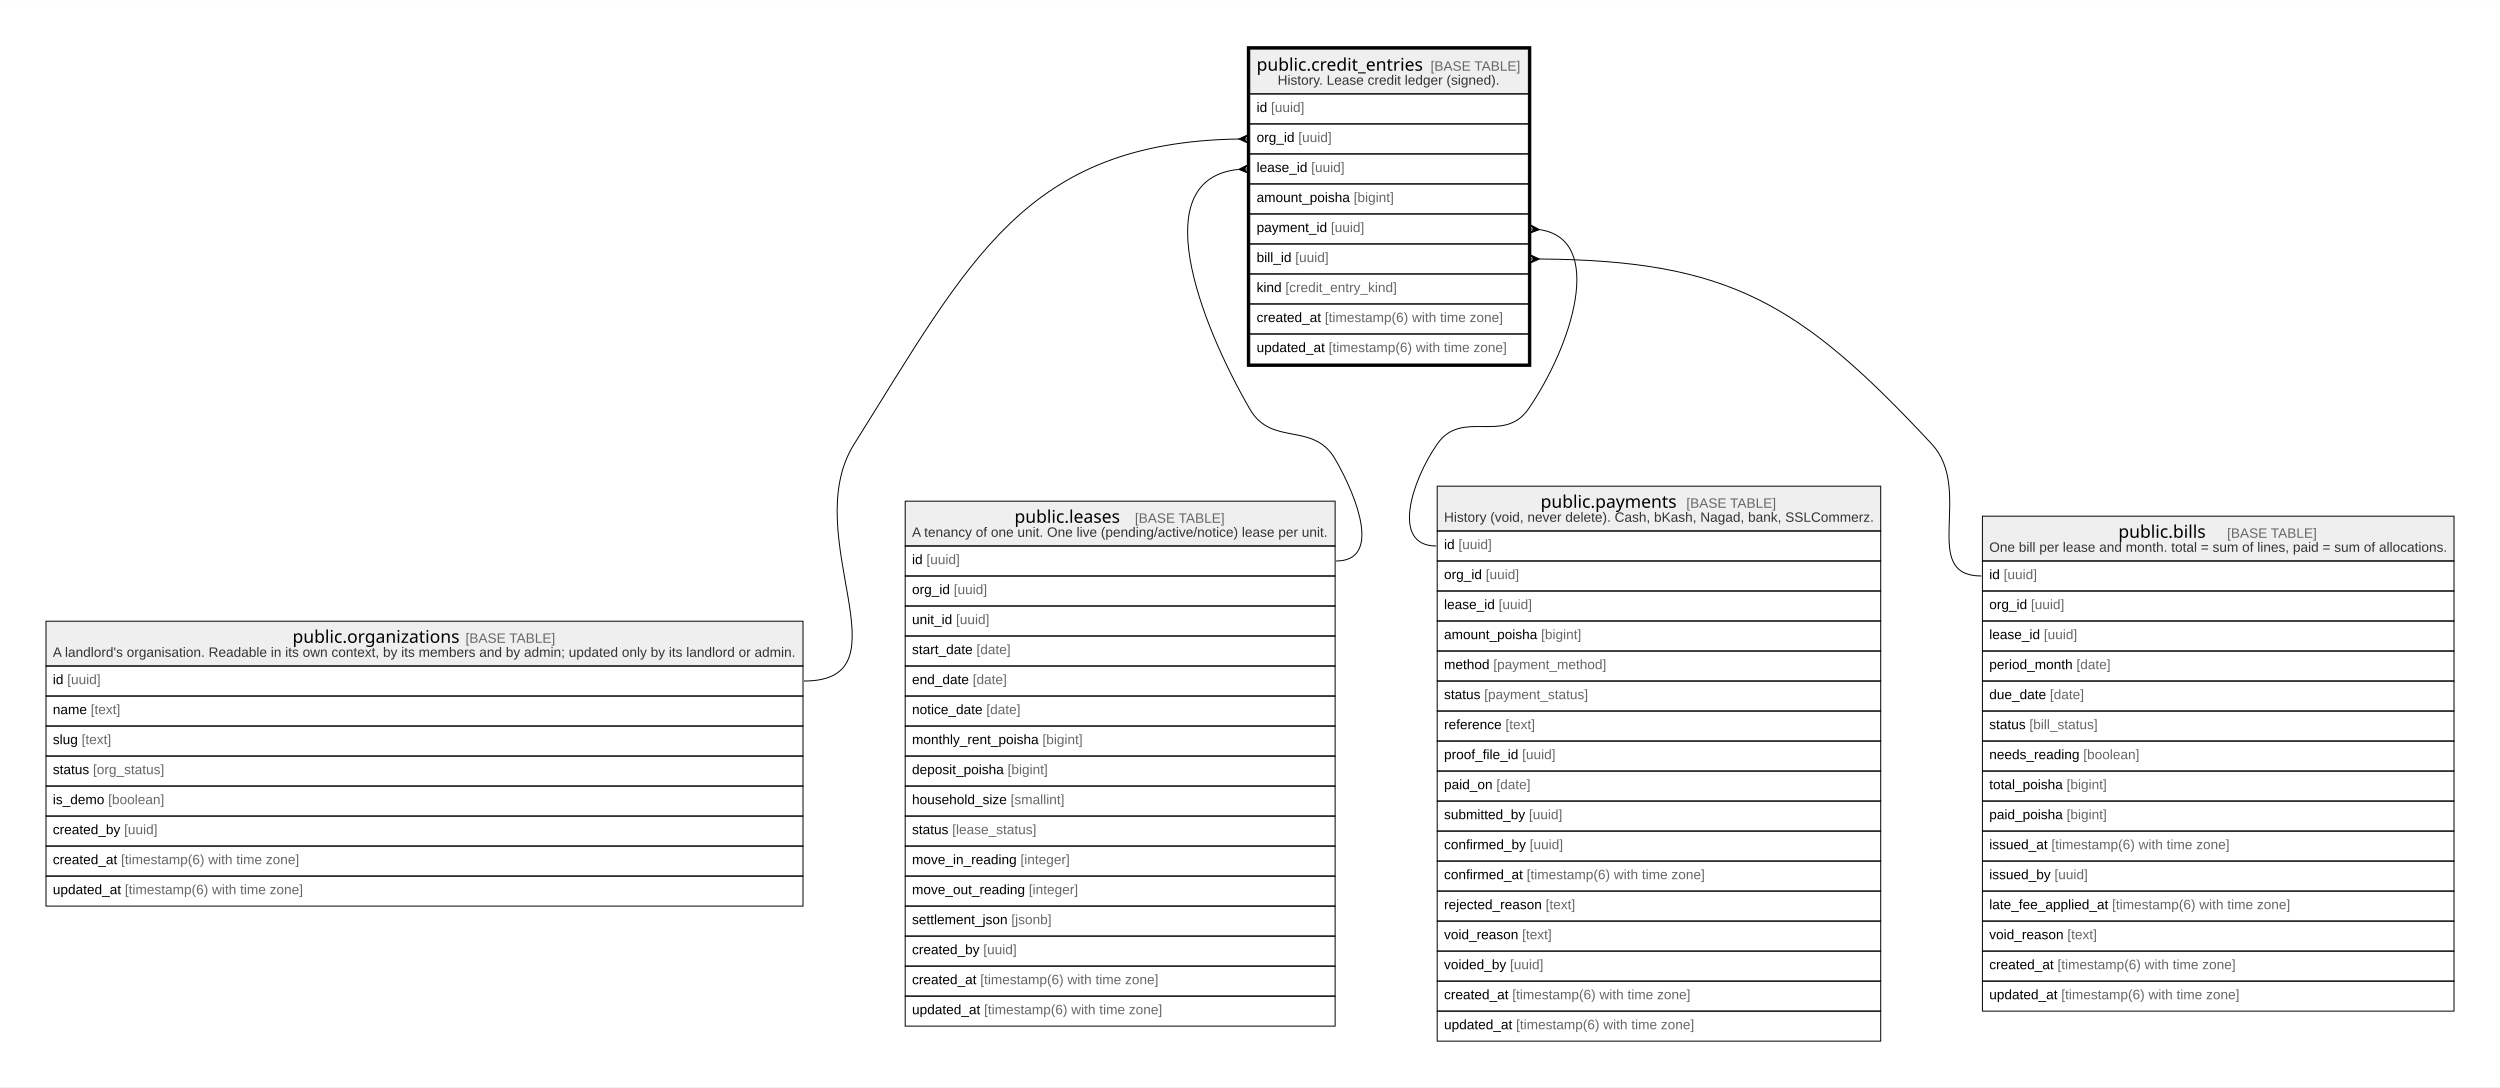
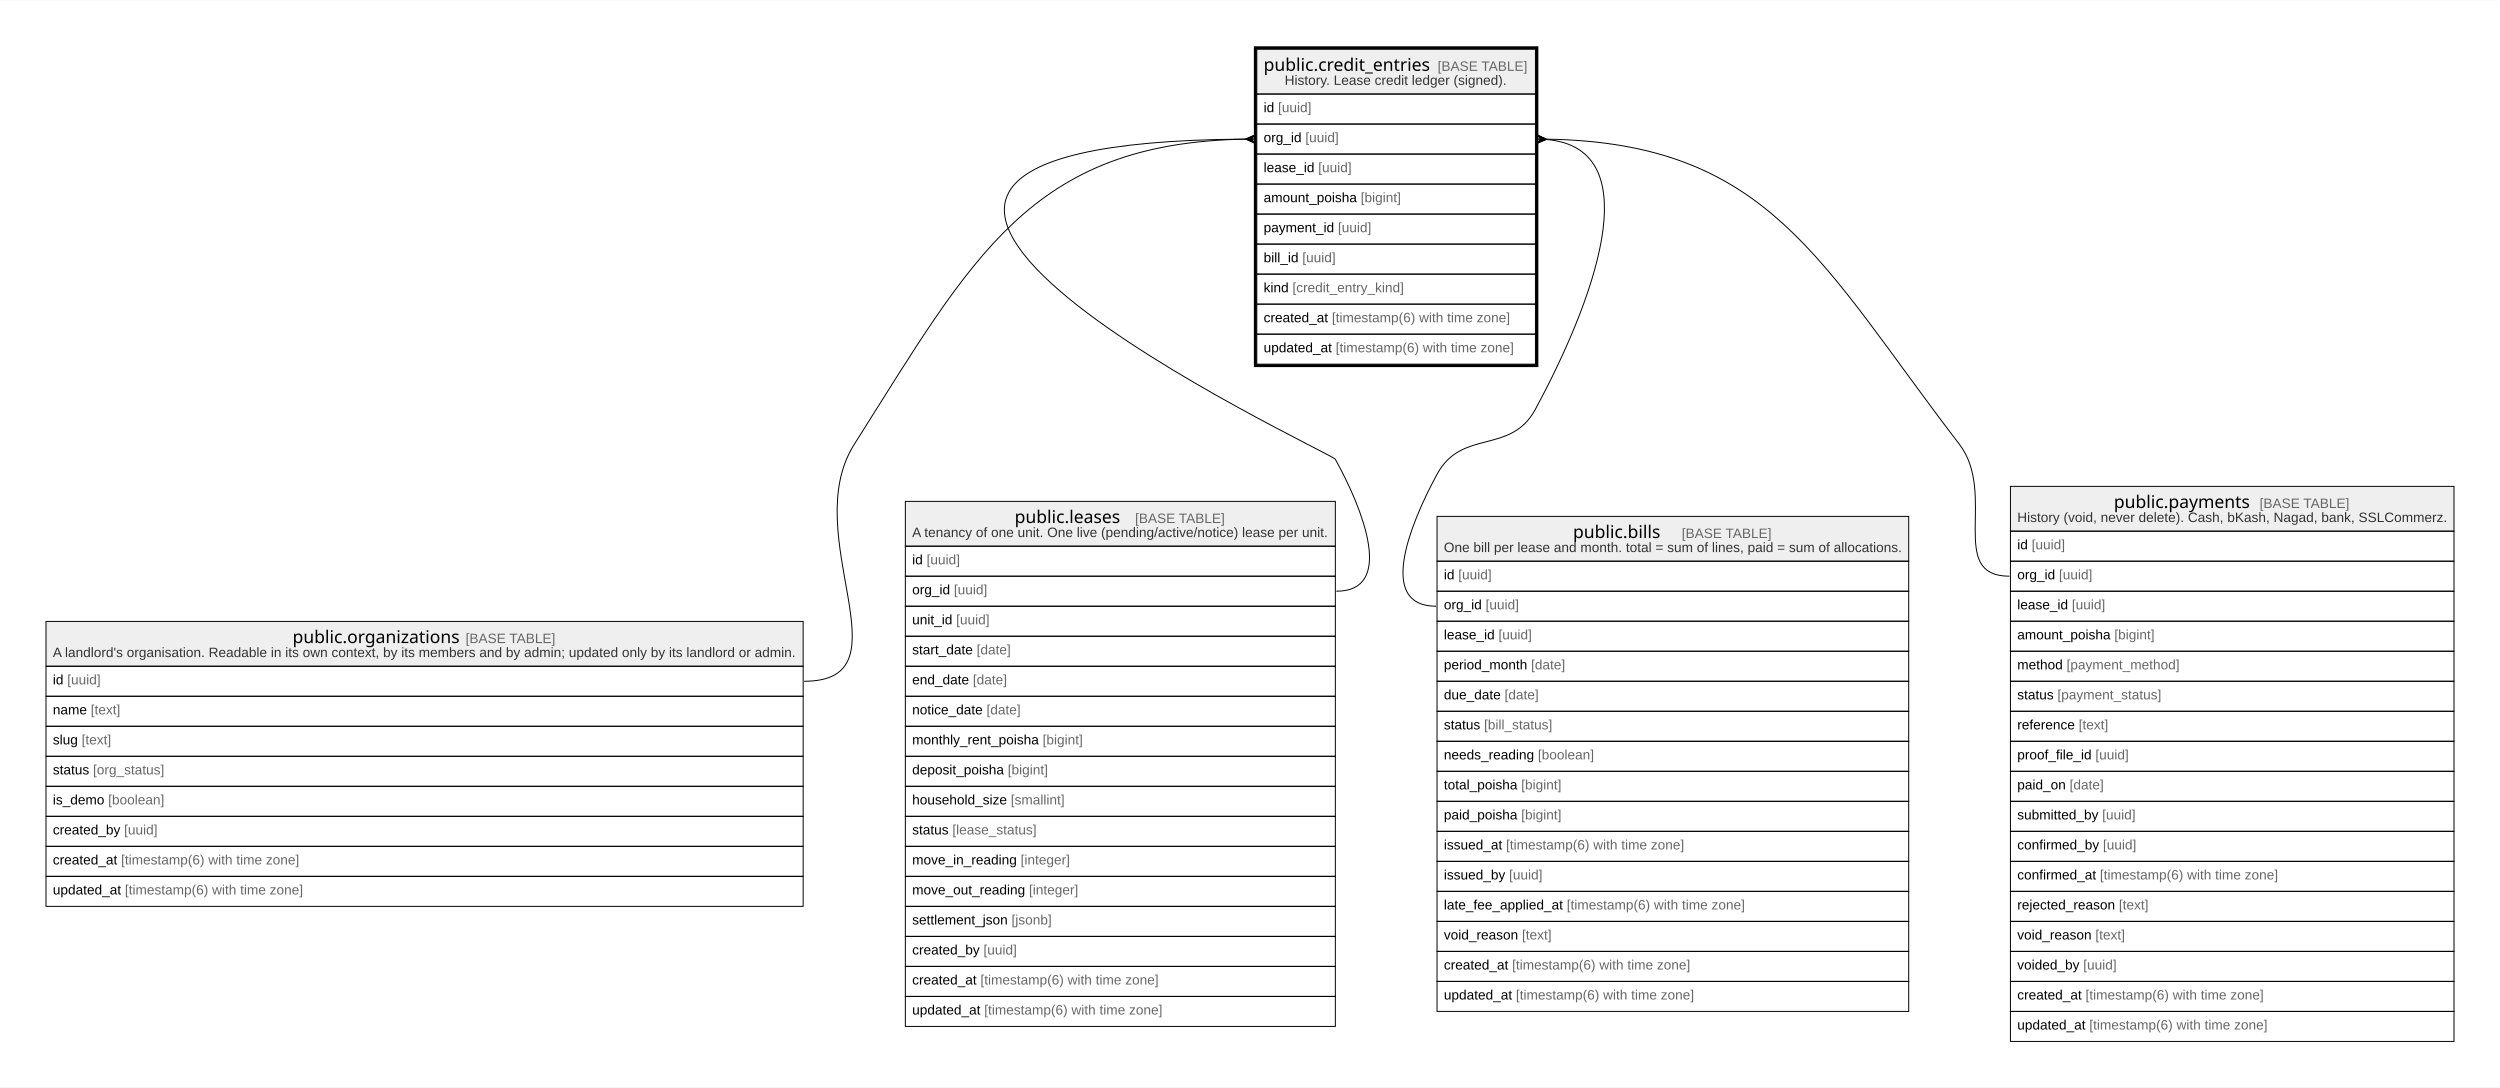
- <svg xmlns="http://www.w3.org/2000/svg" width="2566pt" height="1116pt" viewBox="0.00 0.00 2565.91 1115.60">
+ <svg xmlns="http://www.w3.org/2000/svg" width="2565pt" height="1116pt" viewBox="0.00 0.00 2565.49 1115.60">
  <g id="graph0" class="graph" transform="scale(1 1) rotate(0) translate(4 1111.6)">
-     <polygon fill="white" stroke="none" points="-4,4 -4,-1111.6 2561.91,-1111.6 2561.91,4 -4,4" />
+     <polygon fill="white" stroke="none" points="-4,4 -4,-1111.6 2561.49,-1111.6 2561.49,4 -4,4" />
    <g id="node1" class="node">
-       <polygon fill="#efefef" stroke="none" points="1278.72,-1015.4 1278.72,-1061.4 1564.66,-1061.4 1564.66,-1015.4 1278.72,-1015.4" />
-       <polygon fill="none" stroke="black" points="1278.72,-1015.4 1278.72,-1061.4 1564.66,-1061.4 1564.66,-1015.4 1278.72,-1015.4" />
-       <text text-anchor="start" x="1285.72" y="-1039.2" font-family="Arial Bold" font-size="18.00">public.credit_entries</text>
-       <text text-anchor="start" x="1433.17" y="-1039.2" font-family="Arial" font-size="14.00">    </text>
-       <text text-anchor="start" x="1464.28" y="-1039.2" font-family="Arial" font-size="14.00" fill="#666666">[BASE TABLE]</text>
-       <text text-anchor="start" x="1307.3" y="-1024.8" font-family="Arial" font-size="14.00" fill="#333333">History. Lease credit ledger (signed).</text>
-       <polygon fill="none" stroke="black" points="1278.72,-984.6 1278.72,-1015.4 1564.66,-1015.4 1564.66,-984.6 1278.72,-984.6" />
-       <text text-anchor="start" x="1285.72" y="-996.8" font-family="Arial" font-size="14.00">id </text>
-       <text text-anchor="start" x="1300.51" y="-996.8" font-family="Arial" font-size="14.00" fill="#666666">[uuid]</text>
-       <polygon fill="none" stroke="black" points="1278.72,-953.8 1278.72,-984.6 1564.66,-984.6 1564.66,-953.8 1278.72,-953.8" />
-       <text text-anchor="start" x="1285.72" y="-966" font-family="Arial" font-size="14.00">org_id </text>
-       <text text-anchor="start" x="1328.53" y="-966" font-family="Arial" font-size="14.00" fill="#666666">[uuid]</text>
-       <polygon fill="none" stroke="black" points="1278.72,-923 1278.72,-953.8 1564.66,-953.8 1564.66,-923 1278.72,-923" />
-       <text text-anchor="start" x="1285.72" y="-935.2" font-family="Arial" font-size="14.00">lease_id </text>
-       <text text-anchor="start" x="1341.76" y="-935.2" font-family="Arial" font-size="14.00" fill="#666666">[uuid]</text>
-       <polygon fill="none" stroke="black" points="1278.72,-892.2 1278.72,-923 1564.66,-923 1564.66,-892.2 1278.72,-892.2" />
-       <text text-anchor="start" x="1285.72" y="-904.4" font-family="Arial" font-size="14.00">amount_poisha </text>
-       <text text-anchor="start" x="1385.35" y="-904.4" font-family="Arial" font-size="14.00" fill="#666666">[bigint]</text>
-       <polygon fill="none" stroke="black" points="1278.72,-861.4 1278.72,-892.2 1564.66,-892.2 1564.66,-861.4 1278.72,-861.4" />
-       <text text-anchor="start" x="1285.72" y="-873.6" font-family="Arial" font-size="14.00">payment_id </text>
-       <text text-anchor="start" x="1361.99" y="-873.6" font-family="Arial" font-size="14.00" fill="#666666">[uuid]</text>
-       <polygon fill="none" stroke="black" points="1278.72,-830.6 1278.72,-861.4 1564.66,-861.4 1564.66,-830.6 1278.72,-830.6" />
-       <text text-anchor="start" x="1285.72" y="-842.8" font-family="Arial" font-size="14.00">bill_id </text>
-       <text text-anchor="start" x="1325.41" y="-842.8" font-family="Arial" font-size="14.00" fill="#666666">[uuid]</text>
-       <polygon fill="none" stroke="black" points="1278.72,-799.8 1278.72,-830.6 1564.66,-830.6 1564.66,-799.8 1278.72,-799.8" />
-       <text text-anchor="start" x="1285.72" y="-812" font-family="Arial" font-size="14.00">kind </text>
-       <text text-anchor="start" x="1315.29" y="-812" font-family="Arial" font-size="14.00" fill="#666666">[credit_entry_kind]</text>
-       <polygon fill="none" stroke="black" points="1278.72,-769 1278.72,-799.8 1564.66,-799.8 1564.66,-769 1278.72,-769" />
-       <text text-anchor="start" x="1285.72" y="-781.2" font-family="Arial" font-size="14.00">created_at </text>
-       <text text-anchor="start" x="1355.77" y="-781.2" font-family="Arial" font-size="14.00" fill="#666666">[timestamp(6) with time zone]</text>
-       <polygon fill="none" stroke="black" points="1278.72,-738.2 1278.72,-769 1564.66,-769 1564.66,-738.2 1278.72,-738.2" />
-       <text text-anchor="start" x="1285.72" y="-750.4" font-family="Arial" font-size="14.00">updated_at </text>
-       <text text-anchor="start" x="1359.68" y="-750.4" font-family="Arial" font-size="14.00" fill="#666666">[timestamp(6) with time zone]</text>
-       <polygon fill="none" stroke="black" stroke-width="3" points="1277.22,-736.7 1277.22,-1062.9 1566.16,-1062.9 1566.16,-736.7 1277.22,-736.7" />
+       <polygon fill="#efefef" stroke="none" points="1285.72,-1015.4 1285.72,-1061.4 1571.66,-1061.4 1571.66,-1015.4 1285.72,-1015.4" />
+       <polygon fill="none" stroke="black" points="1285.72,-1015.4 1285.72,-1061.4 1571.66,-1061.4 1571.66,-1015.4 1285.72,-1015.4" />
+       <text text-anchor="start" x="1292.72" y="-1039.2" font-family="Arial Bold" font-size="18.00">public.credit_entries</text>
+       <text text-anchor="start" x="1440.17" y="-1039.2" font-family="Arial" font-size="14.00">    </text>
+       <text text-anchor="start" x="1471.28" y="-1039.2" font-family="Arial" font-size="14.00" fill="#666666">[BASE TABLE]</text>
+       <text text-anchor="start" x="1314.3" y="-1024.8" font-family="Arial" font-size="14.00" fill="#333333">History. Lease credit ledger (signed).</text>
+       <polygon fill="none" stroke="black" points="1285.72,-984.6 1285.72,-1015.4 1571.66,-1015.4 1571.66,-984.6 1285.72,-984.6" />
+       <text text-anchor="start" x="1292.72" y="-996.8" font-family="Arial" font-size="14.00">id </text>
+       <text text-anchor="start" x="1307.51" y="-996.8" font-family="Arial" font-size="14.00" fill="#666666">[uuid]</text>
+       <polygon fill="none" stroke="black" points="1285.72,-953.8 1285.72,-984.6 1571.66,-984.6 1571.66,-953.8 1285.72,-953.8" />
+       <text text-anchor="start" x="1292.72" y="-966" font-family="Arial" font-size="14.00">org_id </text>
+       <text text-anchor="start" x="1335.53" y="-966" font-family="Arial" font-size="14.00" fill="#666666">[uuid]</text>
+       <polygon fill="none" stroke="black" points="1285.72,-923 1285.72,-953.8 1571.66,-953.8 1571.66,-923 1285.72,-923" />
+       <text text-anchor="start" x="1292.72" y="-935.2" font-family="Arial" font-size="14.00">lease_id </text>
+       <text text-anchor="start" x="1348.76" y="-935.2" font-family="Arial" font-size="14.00" fill="#666666">[uuid]</text>
+       <polygon fill="none" stroke="black" points="1285.72,-892.2 1285.72,-923 1571.66,-923 1571.66,-892.2 1285.72,-892.2" />
+       <text text-anchor="start" x="1292.72" y="-904.4" font-family="Arial" font-size="14.00">amount_poisha </text>
+       <text text-anchor="start" x="1392.35" y="-904.4" font-family="Arial" font-size="14.00" fill="#666666">[bigint]</text>
+       <polygon fill="none" stroke="black" points="1285.72,-861.4 1285.72,-892.2 1571.66,-892.2 1571.66,-861.4 1285.72,-861.4" />
+       <text text-anchor="start" x="1292.72" y="-873.6" font-family="Arial" font-size="14.00">payment_id </text>
+       <text text-anchor="start" x="1368.99" y="-873.6" font-family="Arial" font-size="14.00" fill="#666666">[uuid]</text>
+       <polygon fill="none" stroke="black" points="1285.72,-830.6 1285.72,-861.4 1571.66,-861.4 1571.66,-830.6 1285.72,-830.6" />
+       <text text-anchor="start" x="1292.72" y="-842.8" font-family="Arial" font-size="14.00">bill_id </text>
+       <text text-anchor="start" x="1332.41" y="-842.8" font-family="Arial" font-size="14.00" fill="#666666">[uuid]</text>
+       <polygon fill="none" stroke="black" points="1285.72,-799.8 1285.72,-830.6 1571.66,-830.6 1571.66,-799.8 1285.72,-799.8" />
+       <text text-anchor="start" x="1292.72" y="-812" font-family="Arial" font-size="14.00">kind </text>
+       <text text-anchor="start" x="1322.29" y="-812" font-family="Arial" font-size="14.00" fill="#666666">[credit_entry_kind]</text>
+       <polygon fill="none" stroke="black" points="1285.72,-769 1285.72,-799.8 1571.66,-799.8 1571.66,-769 1285.72,-769" />
+       <text text-anchor="start" x="1292.72" y="-781.2" font-family="Arial" font-size="14.00">created_at </text>
+       <text text-anchor="start" x="1362.77" y="-781.2" font-family="Arial" font-size="14.00" fill="#666666">[timestamp(6) with time zone]</text>
+       <polygon fill="none" stroke="black" points="1285.72,-738.2 1285.72,-769 1571.66,-769 1571.66,-738.2 1285.72,-738.2" />
+       <text text-anchor="start" x="1292.72" y="-750.4" font-family="Arial" font-size="14.00">updated_at </text>
+       <text text-anchor="start" x="1366.68" y="-750.4" font-family="Arial" font-size="14.00" fill="#666666">[timestamp(6) with time zone]</text>
+       <polygon fill="none" stroke="black" stroke-width="3" points="1284.22,-736.7 1284.22,-1062.9 1573.16,-1062.9 1573.16,-736.7 1284.22,-736.7" />
    </g>
    <g id="node2" class="node">
      <polygon fill="#efefef" stroke="none" points="43.2,-428.2 43.2,-474.2 820.18,-474.2 820.18,-428.2 43.2,-428.2" />
      <polygon fill="none" stroke="black" points="43.2,-428.2 43.2,-474.2 820.18,-474.2 820.18,-428.2 43.2,-428.2" />
      <text text-anchor="start" x="296.21" y="-452" font-family="Arial Bold" font-size="18.00">public.organizations</text>
      <text text-anchor="start" x="442.68" y="-452" font-family="Arial" font-size="14.00">    </text>
      <text text-anchor="start" x="473.79" y="-452" font-family="Arial" font-size="14.00" fill="#666666">[BASE TABLE]</text>
      <text text-anchor="start" x="50.2" y="-437.6" font-family="Arial" font-size="14.00" fill="#333333">A landlord's organisation. Readable in its own context, by its members and by admin; updated only by its landlord or admin.</text>
      <polygon fill="none" stroke="black" points="43.2,-397.4 43.2,-428.2 820.18,-428.2 820.18,-397.4 43.2,-397.4" />
      <text text-anchor="start" x="50.2" y="-409.6" font-family="Arial" font-size="14.00">id </text>
      <text text-anchor="start" x="64.99" y="-409.6" font-family="Arial" font-size="14.00" fill="#666666">[uuid]</text>
      <polygon fill="none" stroke="black" points="43.2,-366.6 43.2,-397.4 820.18,-397.4 820.18,-366.6 43.2,-366.6" />
      <text text-anchor="start" x="50.2" y="-378.8" font-family="Arial" font-size="14.00">name </text>
      <text text-anchor="start" x="89.11" y="-378.8" font-family="Arial" font-size="14.00" fill="#666666">[text]</text>
      <polygon fill="none" stroke="black" points="43.2,-335.8 43.2,-366.6 820.18,-366.6 820.18,-335.8 43.2,-335.8" />
      <text text-anchor="start" x="50.2" y="-348" font-family="Arial" font-size="14.00">slug </text>
      <text text-anchor="start" x="79.77" y="-348" font-family="Arial" font-size="14.00" fill="#666666">[text]</text>
      <polygon fill="none" stroke="black" points="43.2,-305 43.2,-335.8 820.18,-335.8 820.18,-305 43.2,-305" />
      <text text-anchor="start" x="50.2" y="-317.2" font-family="Arial" font-size="14.00">status </text>
      <text text-anchor="start" x="91.44" y="-317.2" font-family="Arial" font-size="14.00" fill="#666666">[org_status]</text>
      <polygon fill="none" stroke="black" points="43.2,-274.2 43.2,-305 820.18,-305 820.18,-274.2 43.2,-274.2" />
      <text text-anchor="start" x="50.2" y="-286.4" font-family="Arial" font-size="14.00">is_demo </text>
      <text text-anchor="start" x="107.01" y="-286.4" font-family="Arial" font-size="14.00" fill="#666666">[boolean]</text>
      <polygon fill="none" stroke="black" points="43.2,-243.4 43.2,-274.2 820.18,-274.2 820.18,-243.4 43.2,-243.4" />
      <text text-anchor="start" x="50.2" y="-255.6" font-family="Arial" font-size="14.00">created_by </text>
      <text text-anchor="start" x="123.36" y="-255.6" font-family="Arial" font-size="14.00" fill="#666666">[uuid]</text>
      <polygon fill="none" stroke="black" points="43.2,-212.6 43.2,-243.4 820.18,-243.4 820.18,-212.6 43.2,-212.6" />
      <text text-anchor="start" x="50.2" y="-224.8" font-family="Arial" font-size="14.00">created_at </text>
      <text text-anchor="start" x="120.25" y="-224.8" font-family="Arial" font-size="14.00" fill="#666666">[timestamp(6) with time zone]</text>
      <polygon fill="none" stroke="black" points="43.2,-181.8 43.2,-212.6 820.18,-212.6 820.18,-181.8 43.2,-181.8" />
      <text text-anchor="start" x="50.2" y="-194" font-family="Arial" font-size="14.00">updated_at </text>
      <text text-anchor="start" x="124.16" y="-194" font-family="Arial" font-size="14.00" fill="#666666">[timestamp(6) with time zone]</text>
    </g>
    <g id="edge1" class="edge">
-       <path fill="none" stroke="black" d="M1267.51,-969.12C1048.44,-965.54 991.86,-845.8 872.69,-656 813.94,-562.43 931.67,-412.8 821.18,-412.8" />
-       <polygon fill="black" stroke="black" points="1267.39,-969.12 1277.35,-973.7 1272.72,-969.16 1277.05,-969.19 1277.05,-969.19 1277.05,-969.19 1272.72,-969.16 1277.42,-964.7 1267.39,-969.12" />
+       <path fill="none" stroke="black" d="M1274.39,-969.12C1052.9,-965.58 993.94,-847.36 872.69,-656 813.55,-562.67 931.67,-412.8 821.18,-412.8" />
+       <polygon fill="black" stroke="black" points="1274.39,-969.12 1284.35,-973.7 1279.72,-969.16 1284.05,-969.19 1284.05,-969.19 1284.05,-969.19 1279.72,-969.16 1284.42,-964.7 1274.39,-969.12" />
    </g>
    <g id="node3" class="node">
      <polygon fill="#efefef" stroke="none" points="925.06,-551.4 925.06,-597.4 1366.32,-597.4 1366.32,-551.4 925.06,-551.4" />
      <polygon fill="none" stroke="black" points="925.06,-551.4 925.06,-597.4 1366.32,-597.4 1366.32,-551.4 925.06,-551.4" />
      <text text-anchor="start" x="1037.21" y="-575.2" font-family="Arial Bold" font-size="18.00">public.leases</text>
      <text text-anchor="start" x="1129.68" y="-575.2" font-family="Arial" font-size="14.00">    </text>
      <text text-anchor="start" x="1160.8" y="-575.2" font-family="Arial" font-size="14.00" fill="#666666">[BASE TABLE]</text>
      <text text-anchor="start" x="932.06" y="-560.8" font-family="Arial" font-size="14.00" fill="#333333">A tenancy of one unit. One live (pending/active/notice) lease per unit.</text>
      <polygon fill="none" stroke="black" points="925.06,-520.6 925.06,-551.4 1366.32,-551.4 1366.32,-520.6 925.06,-520.6" />
      <text text-anchor="start" x="932.06" y="-532.8" font-family="Arial" font-size="14.00">id </text>
      <text text-anchor="start" x="946.85" y="-532.8" font-family="Arial" font-size="14.00" fill="#666666">[uuid]</text>
      <polygon fill="none" stroke="black" points="925.06,-489.8 925.06,-520.6 1366.32,-520.6 1366.32,-489.8 925.06,-489.8" />
      <text text-anchor="start" x="932.06" y="-502" font-family="Arial" font-size="14.00">org_id </text>
      <text text-anchor="start" x="974.87" y="-502" font-family="Arial" font-size="14.00" fill="#666666">[uuid]</text>
      <polygon fill="none" stroke="black" points="925.06,-459 925.06,-489.8 1366.32,-489.8 1366.32,-459 925.06,-459" />
      <text text-anchor="start" x="932.06" y="-471.2" font-family="Arial" font-size="14.00">unit_id </text>
      <text text-anchor="start" x="977.2" y="-471.2" font-family="Arial" font-size="14.00" fill="#666666">[uuid]</text>
      <polygon fill="none" stroke="black" points="925.06,-428.2 925.06,-459 1366.32,-459 1366.32,-428.2 925.06,-428.2" />
      <text text-anchor="start" x="932.06" y="-440.4" font-family="Arial" font-size="14.00">start_date </text>
      <text text-anchor="start" x="998.21" y="-440.4" font-family="Arial" font-size="14.00" fill="#666666">[date]</text>
      <polygon fill="none" stroke="black" points="925.06,-397.4 925.06,-428.2 1366.32,-428.2 1366.32,-397.4 925.06,-397.4" />
      <text text-anchor="start" x="932.06" y="-409.6" font-family="Arial" font-size="14.00">end_date </text>
      <text text-anchor="start" x="994.34" y="-409.6" font-family="Arial" font-size="14.00" fill="#666666">[date]</text>
      <polygon fill="none" stroke="black" points="925.06,-366.6 925.06,-397.4 1366.32,-397.4 1366.32,-366.6 925.06,-366.6" />
      <text text-anchor="start" x="932.06" y="-378.8" font-family="Arial" font-size="14.00">notice_date </text>
      <text text-anchor="start" x="1008.34" y="-378.8" font-family="Arial" font-size="14.00" fill="#666666">[date]</text>
      <polygon fill="none" stroke="black" points="925.06,-335.8 925.06,-366.6 1366.32,-366.6 1366.32,-335.8 925.06,-335.8" />
      <text text-anchor="start" x="932.06" y="-348" font-family="Arial" font-size="14.00">monthly_rent_poisha </text>
      <text text-anchor="start" x="1065.92" y="-348" font-family="Arial" font-size="14.00" fill="#666666">[bigint]</text>
      <polygon fill="none" stroke="black" points="925.06,-305 925.06,-335.8 1366.32,-335.8 1366.32,-305 925.06,-305" />
      <text text-anchor="start" x="932.06" y="-317.2" font-family="Arial" font-size="14.00">deposit_poisha </text>
      <text text-anchor="start" x="1030.14" y="-317.2" font-family="Arial" font-size="14.00" fill="#666666">[bigint]</text>
      <polygon fill="none" stroke="black" points="925.06,-274.2 925.06,-305 1366.32,-305 1366.32,-274.2 925.06,-274.2" />
      <text text-anchor="start" x="932.06" y="-286.4" font-family="Arial" font-size="14.00">household_size </text>
      <text text-anchor="start" x="1033.25" y="-286.4" font-family="Arial" font-size="14.00" fill="#666666">[smallint]</text>
      <polygon fill="none" stroke="black" points="925.06,-243.4 925.06,-274.2 1366.32,-274.2 1366.32,-243.4 925.06,-243.4" />
      <text text-anchor="start" x="932.06" y="-255.6" font-family="Arial" font-size="14.00">status </text>
      <text text-anchor="start" x="973.3" y="-255.6" font-family="Arial" font-size="14.00" fill="#666666">[lease_status]</text>
      <polygon fill="none" stroke="black" points="925.06,-212.6 925.06,-243.4 1366.32,-243.4 1366.32,-212.6 925.06,-212.6" />
      <text text-anchor="start" x="932.06" y="-224.8" font-family="Arial" font-size="14.00">move_in_reading </text>
      <text text-anchor="start" x="1043.36" y="-224.8" font-family="Arial" font-size="14.00" fill="#666666">[integer]</text>
      <polygon fill="none" stroke="black" points="925.06,-181.8 925.06,-212.6 1366.32,-212.6 1366.32,-181.8 925.06,-181.8" />
      <text text-anchor="start" x="932.06" y="-194" font-family="Arial" font-size="14.00">move_out_reading </text>
      <text text-anchor="start" x="1051.92" y="-194" font-family="Arial" font-size="14.00" fill="#666666">[integer]</text>
      <polygon fill="none" stroke="black" points="925.06,-151 925.06,-181.8 1366.32,-181.8 1366.32,-151 925.06,-151" />
      <text text-anchor="start" x="932.06" y="-163.2" font-family="Arial" font-size="14.00">settlement_json </text>
      <text text-anchor="start" x="1034" y="-163.2" font-family="Arial" font-size="14.00" fill="#666666">[jsonb]</text>
      <polygon fill="none" stroke="black" points="925.06,-120.2 925.06,-151 1366.32,-151 1366.32,-120.2 925.06,-120.2" />
      <text text-anchor="start" x="932.06" y="-132.4" font-family="Arial" font-size="14.00">created_by </text>
      <text text-anchor="start" x="1005.22" y="-132.4" font-family="Arial" font-size="14.00" fill="#666666">[uuid]</text>
      <polygon fill="none" stroke="black" points="925.06,-89.4 925.06,-120.2 1366.32,-120.2 1366.32,-89.4 925.06,-89.4" />
      <text text-anchor="start" x="932.06" y="-101.6" font-family="Arial" font-size="14.00">created_at </text>
      <text text-anchor="start" x="1002.11" y="-101.6" font-family="Arial" font-size="14.00" fill="#666666">[timestamp(6) with time zone]</text>
      <polygon fill="none" stroke="black" points="925.06,-58.6 925.06,-89.4 1366.32,-89.4 1366.32,-58.6 925.06,-58.6" />
      <text text-anchor="start" x="932.06" y="-70.8" font-family="Arial" font-size="14.00">updated_at </text>
      <text text-anchor="start" x="1006.02" y="-70.8" font-family="Arial" font-size="14.00" fill="#666666">[timestamp(6) with time zone]</text>
    </g>
    <g id="edge2" class="edge">
-       <path fill="none" stroke="black" d="M1267.36,-937.91C1171.92,-928.4 1225.92,-783.77 1278.72,-692 1301.23,-652.87 1343.7,-679.66 1366.32,-640.6 1389.62,-600.37 1413.81,-536 1367.32,-536" />
-       <polygon fill="black" stroke="black" points="1267.4,-937.91 1277.17,-942.88 1272.73,-938.16 1277.05,-938.37 1277.05,-938.37 1277.05,-938.37 1272.73,-938.16 1277.6,-933.89 1267.4,-937.91" />
+       <path fill="none" stroke="black" d="M1274.35,-969.17C669.46,-965.6 1362.29,-647.89 1366.32,-640.6 1395.45,-587.94 1427.5,-505.2 1367.32,-505.2" />
+       <polygon fill="black" stroke="black" points="1274.39,-969.17 1284.37,-973.7 1279.72,-969.19 1284.05,-969.2 1284.05,-969.2 1284.05,-969.2 1279.72,-969.19 1284.4,-964.7 1274.39,-969.17" />
    </g>
    <g id="node4" class="node">
-       <polygon fill="#efefef" stroke="none" points="1471.09,-566.8 1471.09,-612.8 1926.29,-612.8 1926.29,-566.8 1471.09,-566.8" />
-       <polygon fill="none" stroke="black" points="1471.09,-566.8 1471.09,-612.8 1926.29,-612.8 1926.29,-566.8 1471.09,-566.8" />
-       <text text-anchor="start" x="1577.21" y="-590.6" font-family="Arial Bold" font-size="18.00">public.payments</text>
-       <text text-anchor="start" x="1695.68" y="-590.6" font-family="Arial" font-size="14.00">    </text>
-       <text text-anchor="start" x="1726.8" y="-590.6" font-family="Arial" font-size="14.00" fill="#666666">[BASE TABLE]</text>
-       <text text-anchor="start" x="1478.09" y="-576.2" font-family="Arial" font-size="14.00" fill="#333333">History (void, never delete). Cash, bKash, Nagad, bank, SSLCommerz.</text>
-       <polygon fill="none" stroke="black" points="1471.09,-536 1471.09,-566.8 1926.29,-566.8 1926.29,-536 1471.09,-536" />
-       <text text-anchor="start" x="1478.09" y="-548.2" font-family="Arial" font-size="14.00">id </text>
-       <text text-anchor="start" x="1492.88" y="-548.2" font-family="Arial" font-size="14.00" fill="#666666">[uuid]</text>
-       <polygon fill="none" stroke="black" points="1471.09,-505.2 1471.09,-536 1926.29,-536 1926.29,-505.2 1471.09,-505.2" />
-       <text text-anchor="start" x="1478.09" y="-517.4" font-family="Arial" font-size="14.00">org_id </text>
-       <text text-anchor="start" x="1520.9" y="-517.4" font-family="Arial" font-size="14.00" fill="#666666">[uuid]</text>
-       <polygon fill="none" stroke="black" points="1471.09,-474.4 1471.09,-505.2 1926.29,-505.2 1926.29,-474.4 1471.09,-474.4" />
-       <text text-anchor="start" x="1478.09" y="-486.6" font-family="Arial" font-size="14.00">lease_id </text>
-       <text text-anchor="start" x="1534.13" y="-486.6" font-family="Arial" font-size="14.00" fill="#666666">[uuid]</text>
-       <polygon fill="none" stroke="black" points="1471.09,-443.6 1471.09,-474.4 1926.29,-474.4 1926.29,-443.6 1471.09,-443.6" />
-       <text text-anchor="start" x="1478.09" y="-455.8" font-family="Arial" font-size="14.00">amount_poisha </text>
-       <text text-anchor="start" x="1577.72" y="-455.8" font-family="Arial" font-size="14.00" fill="#666666">[bigint]</text>
-       <polygon fill="none" stroke="black" points="1471.09,-412.8 1471.09,-443.6 1926.29,-443.6 1926.29,-412.8 1471.09,-412.8" />
-       <text text-anchor="start" x="1478.09" y="-425" font-family="Arial" font-size="14.00">method </text>
-       <text text-anchor="start" x="1528.68" y="-425" font-family="Arial" font-size="14.00" fill="#666666">[payment_method]</text>
-       <polygon fill="none" stroke="black" points="1471.09,-382 1471.09,-412.8 1926.29,-412.8 1926.29,-382 1471.09,-382" />
-       <text text-anchor="start" x="1478.09" y="-394.2" font-family="Arial" font-size="14.00">status </text>
-       <text text-anchor="start" x="1519.33" y="-394.2" font-family="Arial" font-size="14.00" fill="#666666">[payment_status]</text>
-       <polygon fill="none" stroke="black" points="1471.09,-351.2 1471.09,-382 1926.29,-382 1926.29,-351.2 1471.09,-351.2" />
-       <text text-anchor="start" x="1478.09" y="-363.4" font-family="Arial" font-size="14.00">reference </text>
-       <text text-anchor="start" x="1541.12" y="-363.4" font-family="Arial" font-size="14.00" fill="#666666">[text]</text>
-       <polygon fill="none" stroke="black" points="1471.09,-320.4 1471.09,-351.2 1926.29,-351.2 1926.29,-320.4 1471.09,-320.4" />
-       <text text-anchor="start" x="1478.09" y="-332.6" font-family="Arial" font-size="14.00">proof_file_id </text>
-       <text text-anchor="start" x="1558.26" y="-332.6" font-family="Arial" font-size="14.00" fill="#666666">[uuid]</text>
-       <polygon fill="none" stroke="black" points="1471.09,-289.6 1471.09,-320.4 1926.29,-320.4 1926.29,-289.6 1471.09,-289.6" />
-       <text text-anchor="start" x="1478.09" y="-301.8" font-family="Arial" font-size="14.00">paid_on </text>
-       <text text-anchor="start" x="1531.81" y="-301.8" font-family="Arial" font-size="14.00" fill="#666666">[date]</text>
-       <polygon fill="none" stroke="black" points="1471.09,-258.8 1471.09,-289.6 1926.29,-289.6 1926.29,-258.8 1471.09,-258.8" />
-       <text text-anchor="start" x="1478.09" y="-271" font-family="Arial" font-size="14.00">submitted_by </text>
-       <text text-anchor="start" x="1565.25" y="-271" font-family="Arial" font-size="14.00" fill="#666666">[uuid]</text>
-       <polygon fill="none" stroke="black" points="1471.09,-228 1471.09,-258.8 1926.29,-258.8 1926.29,-228 1471.09,-228" />
-       <text text-anchor="start" x="1478.09" y="-240.2" font-family="Arial" font-size="14.00">confirmed_by </text>
-       <text text-anchor="start" x="1566.02" y="-240.2" font-family="Arial" font-size="14.00" fill="#666666">[uuid]</text>
-       <polygon fill="none" stroke="black" points="1471.09,-197.2 1471.09,-228 1926.29,-228 1926.29,-197.2 1471.09,-197.2" />
-       <text text-anchor="start" x="1478.09" y="-209.4" font-family="Arial" font-size="14.00">confirmed_at </text>
-       <text text-anchor="start" x="1562.91" y="-209.4" font-family="Arial" font-size="14.00" fill="#666666">[timestamp(6) with time zone]</text>
-       <polygon fill="none" stroke="black" points="1471.09,-166.4 1471.09,-197.2 1926.29,-197.2 1926.29,-166.4 1471.09,-166.4" />
-       <text text-anchor="start" x="1478.09" y="-178.6" font-family="Arial" font-size="14.00">rejected_reason </text>
-       <text text-anchor="start" x="1582.38" y="-178.6" font-family="Arial" font-size="14.00" fill="#666666">[text]</text>
-       <polygon fill="none" stroke="black" points="1471.09,-135.6 1471.09,-166.4 1926.29,-166.4 1926.29,-135.6 1471.09,-135.6" />
-       <text text-anchor="start" x="1478.09" y="-147.8" font-family="Arial" font-size="14.00">void_reason </text>
-       <text text-anchor="start" x="1558.26" y="-147.8" font-family="Arial" font-size="14.00" fill="#666666">[text]</text>
-       <polygon fill="none" stroke="black" points="1471.09,-104.8 1471.09,-135.6 1926.29,-135.6 1926.29,-104.8 1471.09,-104.8" />
-       <text text-anchor="start" x="1478.09" y="-117" font-family="Arial" font-size="14.00">voided_by </text>
-       <text text-anchor="start" x="1545.81" y="-117" font-family="Arial" font-size="14.00" fill="#666666">[uuid]</text>
-       <polygon fill="none" stroke="black" points="1471.09,-74 1471.09,-104.8 1926.29,-104.8 1926.29,-74 1471.09,-74" />
-       <text text-anchor="start" x="1478.09" y="-86.2" font-family="Arial" font-size="14.00">created_at </text>
-       <text text-anchor="start" x="1548.14" y="-86.2" font-family="Arial" font-size="14.00" fill="#666666">[timestamp(6) with time zone]</text>
-       <polygon fill="none" stroke="black" points="1471.09,-43.2 1471.09,-74 1926.29,-74 1926.29,-43.2 1471.09,-43.2" />
-       <text text-anchor="start" x="1478.09" y="-55.4" font-family="Arial" font-size="14.00">updated_at </text>
-       <text text-anchor="start" x="1552.05" y="-55.4" font-family="Arial" font-size="14.00" fill="#666666">[timestamp(6) with time zone]</text>
+       <polygon fill="#efefef" stroke="none" points="1470.67,-536 1470.67,-582 1954.71,-582 1954.71,-536 1470.67,-536" />
+       <polygon fill="none" stroke="black" points="1470.67,-536 1470.67,-582 1954.71,-582 1954.71,-536 1470.67,-536" />
+       <text text-anchor="start" x="1610.2" y="-559.8" font-family="Arial Bold" font-size="18.00">public.bills</text>
+       <text text-anchor="start" x="1690.69" y="-559.8" font-family="Arial" font-size="14.00">    </text>
+       <text text-anchor="start" x="1721.81" y="-559.8" font-family="Arial" font-size="14.00" fill="#666666">[BASE TABLE]</text>
+       <text text-anchor="start" x="1477.67" y="-545.4" font-family="Arial" font-size="14.00" fill="#333333">One bill per lease and month. total = sum of lines, paid = sum of allocations.</text>
+       <polygon fill="none" stroke="black" points="1470.67,-505.2 1470.67,-536 1954.71,-536 1954.71,-505.2 1470.67,-505.2" />
+       <text text-anchor="start" x="1477.67" y="-517.4" font-family="Arial" font-size="14.00">id </text>
+       <text text-anchor="start" x="1492.46" y="-517.4" font-family="Arial" font-size="14.00" fill="#666666">[uuid]</text>
+       <polygon fill="none" stroke="black" points="1470.67,-474.4 1470.67,-505.2 1954.71,-505.2 1954.71,-474.4 1470.67,-474.4" />
+       <text text-anchor="start" x="1477.67" y="-486.6" font-family="Arial" font-size="14.00">org_id </text>
+       <text text-anchor="start" x="1520.48" y="-486.6" font-family="Arial" font-size="14.00" fill="#666666">[uuid]</text>
+       <polygon fill="none" stroke="black" points="1470.67,-443.6 1470.67,-474.4 1954.71,-474.4 1954.71,-443.6 1470.67,-443.6" />
+       <text text-anchor="start" x="1477.67" y="-455.8" font-family="Arial" font-size="14.00">lease_id </text>
+       <text text-anchor="start" x="1533.71" y="-455.8" font-family="Arial" font-size="14.00" fill="#666666">[uuid]</text>
+       <polygon fill="none" stroke="black" points="1470.67,-412.8 1470.67,-443.6 1954.71,-443.6 1954.71,-412.8 1470.67,-412.8" />
+       <text text-anchor="start" x="1477.67" y="-425" font-family="Arial" font-size="14.00">period_month </text>
+       <text text-anchor="start" x="1567.17" y="-425" font-family="Arial" font-size="14.00" fill="#666666">[date]</text>
+       <polygon fill="none" stroke="black" points="1470.67,-382 1470.67,-412.8 1954.71,-412.8 1954.71,-382 1470.67,-382" />
+       <text text-anchor="start" x="1477.67" y="-394.2" font-family="Arial" font-size="14.00">due_date </text>
+       <text text-anchor="start" x="1539.95" y="-394.2" font-family="Arial" font-size="14.00" fill="#666666">[date]</text>
+       <polygon fill="none" stroke="black" points="1470.67,-351.2 1470.67,-382 1954.71,-382 1954.71,-351.2 1470.67,-351.2" />
+       <text text-anchor="start" x="1477.67" y="-363.4" font-family="Arial" font-size="14.00">status </text>
+       <text text-anchor="start" x="1518.91" y="-363.4" font-family="Arial" font-size="14.00" fill="#666666">[bill_status]</text>
+       <polygon fill="none" stroke="black" points="1470.67,-320.4 1470.67,-351.2 1954.71,-351.2 1954.71,-320.4 1470.67,-320.4" />
+       <text text-anchor="start" x="1477.67" y="-332.6" font-family="Arial" font-size="14.00">needs_reading </text>
+       <text text-anchor="start" x="1574.19" y="-332.6" font-family="Arial" font-size="14.00" fill="#666666">[boolean]</text>
+       <polygon fill="none" stroke="black" points="1470.67,-289.6 1470.67,-320.4 1954.71,-320.4 1954.71,-289.6 1470.67,-289.6" />
+       <text text-anchor="start" x="1477.67" y="-301.8" font-family="Arial" font-size="14.00">total_poisha </text>
+       <text text-anchor="start" x="1557.06" y="-301.8" font-family="Arial" font-size="14.00" fill="#666666">[bigint]</text>
+       <polygon fill="none" stroke="black" points="1470.67,-258.8 1470.67,-289.6 1954.71,-289.6 1954.71,-258.8 1470.67,-258.8" />
+       <text text-anchor="start" x="1477.67" y="-271" font-family="Arial" font-size="14.00">paid_poisha </text>
+       <text text-anchor="start" x="1557.07" y="-271" font-family="Arial" font-size="14.00" fill="#666666">[bigint]</text>
+       <polygon fill="none" stroke="black" points="1470.67,-228 1470.67,-258.8 1954.71,-258.8 1954.71,-228 1470.67,-228" />
+       <text text-anchor="start" x="1477.67" y="-240.2" font-family="Arial" font-size="14.00">issued_at </text>
+       <text text-anchor="start" x="1541.49" y="-240.2" font-family="Arial" font-size="14.00" fill="#666666">[timestamp(6) with time zone]</text>
+       <polygon fill="none" stroke="black" points="1470.67,-197.2 1470.67,-228 1954.71,-228 1954.71,-197.2 1470.67,-197.2" />
+       <text text-anchor="start" x="1477.67" y="-209.4" font-family="Arial" font-size="14.00">issued_by </text>
+       <text text-anchor="start" x="1544.6" y="-209.4" font-family="Arial" font-size="14.00" fill="#666666">[uuid]</text>
+       <polygon fill="none" stroke="black" points="1470.67,-166.4 1470.67,-197.2 1954.71,-197.2 1954.71,-166.4 1470.67,-166.4" />
+       <text text-anchor="start" x="1477.67" y="-178.6" font-family="Arial" font-size="14.00">late_fee_applied_at </text>
+       <text text-anchor="start" x="1603.78" y="-178.6" font-family="Arial" font-size="14.00" fill="#666666">[timestamp(6) with time zone]</text>
+       <polygon fill="none" stroke="black" points="1470.67,-135.6 1470.67,-166.4 1954.71,-166.4 1954.71,-135.6 1470.67,-135.6" />
+       <text text-anchor="start" x="1477.67" y="-147.8" font-family="Arial" font-size="14.00">void_reason </text>
+       <text text-anchor="start" x="1557.84" y="-147.8" font-family="Arial" font-size="14.00" fill="#666666">[text]</text>
+       <polygon fill="none" stroke="black" points="1470.67,-104.8 1470.67,-135.6 1954.71,-135.6 1954.71,-104.8 1470.67,-104.8" />
+       <text text-anchor="start" x="1477.67" y="-117" font-family="Arial" font-size="14.00">created_at </text>
+       <text text-anchor="start" x="1547.72" y="-117" font-family="Arial" font-size="14.00" fill="#666666">[timestamp(6) with time zone]</text>
+       <polygon fill="none" stroke="black" points="1470.67,-74 1470.67,-104.8 1954.71,-104.8 1954.71,-74 1470.67,-74" />
+       <text text-anchor="start" x="1477.67" y="-86.2" font-family="Arial" font-size="14.00">updated_at </text>
+       <text text-anchor="start" x="1551.63" y="-86.2" font-family="Arial" font-size="14.00" fill="#666666">[timestamp(6) with time zone]</text>
    </g>
    <g id="edge3" class="edge">
-       <path fill="none" stroke="black" d="M1576.02,-876.11C1644.5,-866.37 1609.24,-756.55 1564.66,-692 1539.33,-655.34 1496.49,-692.61 1471.09,-656 1444.59,-617.8 1423.6,-551.4 1470.09,-551.4" />
-       <polygon fill="black" stroke="black" points="1575.97,-876.11 1565.69,-872.29 1570.65,-876.47 1566.32,-876.76 1566.32,-876.76 1566.32,-876.76 1570.65,-876.47 1566.29,-881.27 1575.97,-876.11" />
+       <path fill="none" stroke="black" d="M1583,-968.77C1692.02,-959.36 1628.47,-797.24 1571.66,-692 1546.09,-644.65 1496.32,-672.51 1470.67,-625.2 1441.98,-572.3 1409.49,-489.8 1469.67,-489.8" />
+       <polygon fill="black" stroke="black" points="1582.98,-968.77 1572.8,-964.69 1577.65,-968.99 1573.33,-969.17 1573.33,-969.17 1573.33,-969.17 1577.65,-968.99 1573.18,-973.68 1582.98,-968.77" />
    </g>
    <g id="node5" class="node">
-       <polygon fill="#efefef" stroke="none" points="2030.67,-536 2030.67,-582 2514.71,-582 2514.71,-536 2030.67,-536" />
-       <polygon fill="none" stroke="black" points="2030.67,-536 2030.67,-582 2514.71,-582 2514.71,-536 2030.67,-536" />
-       <text text-anchor="start" x="2170.2" y="-559.8" font-family="Arial Bold" font-size="18.00">public.bills</text>
-       <text text-anchor="start" x="2250.69" y="-559.8" font-family="Arial" font-size="14.00">    </text>
-       <text text-anchor="start" x="2281.81" y="-559.8" font-family="Arial" font-size="14.00" fill="#666666">[BASE TABLE]</text>
-       <text text-anchor="start" x="2037.67" y="-545.4" font-family="Arial" font-size="14.00" fill="#333333">One bill per lease and month. total = sum of lines, paid = sum of allocations.</text>
-       <polygon fill="none" stroke="black" points="2030.67,-505.2 2030.67,-536 2514.71,-536 2514.71,-505.2 2030.67,-505.2" />
-       <text text-anchor="start" x="2037.67" y="-517.4" font-family="Arial" font-size="14.00">id </text>
-       <text text-anchor="start" x="2052.46" y="-517.4" font-family="Arial" font-size="14.00" fill="#666666">[uuid]</text>
-       <polygon fill="none" stroke="black" points="2030.67,-474.4 2030.67,-505.2 2514.71,-505.2 2514.71,-474.4 2030.67,-474.4" />
-       <text text-anchor="start" x="2037.67" y="-486.6" font-family="Arial" font-size="14.00">org_id </text>
-       <text text-anchor="start" x="2080.48" y="-486.6" font-family="Arial" font-size="14.00" fill="#666666">[uuid]</text>
-       <polygon fill="none" stroke="black" points="2030.67,-443.6 2030.67,-474.4 2514.71,-474.4 2514.71,-443.6 2030.67,-443.6" />
-       <text text-anchor="start" x="2037.67" y="-455.8" font-family="Arial" font-size="14.00">lease_id </text>
-       <text text-anchor="start" x="2093.71" y="-455.8" font-family="Arial" font-size="14.00" fill="#666666">[uuid]</text>
-       <polygon fill="none" stroke="black" points="2030.67,-412.8 2030.67,-443.6 2514.71,-443.6 2514.71,-412.8 2030.67,-412.8" />
-       <text text-anchor="start" x="2037.67" y="-425" font-family="Arial" font-size="14.00">period_month </text>
-       <text text-anchor="start" x="2127.17" y="-425" font-family="Arial" font-size="14.00" fill="#666666">[date]</text>
-       <polygon fill="none" stroke="black" points="2030.67,-382 2030.67,-412.8 2514.71,-412.8 2514.71,-382 2030.67,-382" />
-       <text text-anchor="start" x="2037.67" y="-394.2" font-family="Arial" font-size="14.00">due_date </text>
-       <text text-anchor="start" x="2099.95" y="-394.2" font-family="Arial" font-size="14.00" fill="#666666">[date]</text>
-       <polygon fill="none" stroke="black" points="2030.67,-351.2 2030.67,-382 2514.71,-382 2514.71,-351.2 2030.67,-351.2" />
-       <text text-anchor="start" x="2037.67" y="-363.4" font-family="Arial" font-size="14.00">status </text>
-       <text text-anchor="start" x="2078.91" y="-363.4" font-family="Arial" font-size="14.00" fill="#666666">[bill_status]</text>
-       <polygon fill="none" stroke="black" points="2030.67,-320.4 2030.67,-351.2 2514.71,-351.2 2514.71,-320.4 2030.67,-320.4" />
-       <text text-anchor="start" x="2037.67" y="-332.6" font-family="Arial" font-size="14.00">needs_reading </text>
-       <text text-anchor="start" x="2134.19" y="-332.6" font-family="Arial" font-size="14.00" fill="#666666">[boolean]</text>
-       <polygon fill="none" stroke="black" points="2030.67,-289.6 2030.67,-320.4 2514.71,-320.4 2514.71,-289.6 2030.67,-289.6" />
-       <text text-anchor="start" x="2037.67" y="-301.8" font-family="Arial" font-size="14.00">total_poisha </text>
-       <text text-anchor="start" x="2117.06" y="-301.8" font-family="Arial" font-size="14.00" fill="#666666">[bigint]</text>
-       <polygon fill="none" stroke="black" points="2030.67,-258.8 2030.67,-289.6 2514.71,-289.6 2514.71,-258.8 2030.67,-258.8" />
-       <text text-anchor="start" x="2037.67" y="-271" font-family="Arial" font-size="14.00">paid_poisha </text>
-       <text text-anchor="start" x="2117.07" y="-271" font-family="Arial" font-size="14.00" fill="#666666">[bigint]</text>
-       <polygon fill="none" stroke="black" points="2030.67,-228 2030.67,-258.8 2514.71,-258.8 2514.71,-228 2030.67,-228" />
-       <text text-anchor="start" x="2037.67" y="-240.2" font-family="Arial" font-size="14.00">issued_at </text>
-       <text text-anchor="start" x="2101.49" y="-240.2" font-family="Arial" font-size="14.00" fill="#666666">[timestamp(6) with time zone]</text>
-       <polygon fill="none" stroke="black" points="2030.67,-197.2 2030.67,-228 2514.71,-228 2514.71,-197.2 2030.67,-197.2" />
-       <text text-anchor="start" x="2037.67" y="-209.4" font-family="Arial" font-size="14.00">issued_by </text>
-       <text text-anchor="start" x="2104.6" y="-209.4" font-family="Arial" font-size="14.00" fill="#666666">[uuid]</text>
-       <polygon fill="none" stroke="black" points="2030.67,-166.4 2030.67,-197.2 2514.71,-197.2 2514.71,-166.4 2030.67,-166.4" />
-       <text text-anchor="start" x="2037.67" y="-178.6" font-family="Arial" font-size="14.00">late_fee_applied_at </text>
-       <text text-anchor="start" x="2163.78" y="-178.6" font-family="Arial" font-size="14.00" fill="#666666">[timestamp(6) with time zone]</text>
-       <polygon fill="none" stroke="black" points="2030.67,-135.6 2030.67,-166.4 2514.71,-166.4 2514.71,-135.6 2030.67,-135.6" />
-       <text text-anchor="start" x="2037.67" y="-147.8" font-family="Arial" font-size="14.00">void_reason </text>
-       <text text-anchor="start" x="2117.84" y="-147.8" font-family="Arial" font-size="14.00" fill="#666666">[text]</text>
-       <polygon fill="none" stroke="black" points="2030.67,-104.8 2030.67,-135.6 2514.71,-135.6 2514.71,-104.8 2030.67,-104.8" />
-       <text text-anchor="start" x="2037.67" y="-117" font-family="Arial" font-size="14.00">created_at </text>
-       <text text-anchor="start" x="2107.72" y="-117" font-family="Arial" font-size="14.00" fill="#666666">[timestamp(6) with time zone]</text>
-       <polygon fill="none" stroke="black" points="2030.67,-74 2030.67,-104.8 2514.71,-104.8 2514.71,-74 2030.67,-74" />
-       <text text-anchor="start" x="2037.67" y="-86.2" font-family="Arial" font-size="14.00">updated_at </text>
-       <text text-anchor="start" x="2111.63" y="-86.2" font-family="Arial" font-size="14.00" fill="#666666">[timestamp(6) with time zone]</text>
+       <polygon fill="#efefef" stroke="none" points="2059.09,-566.8 2059.09,-612.8 2514.29,-612.8 2514.29,-566.8 2059.09,-566.8" />
+       <polygon fill="none" stroke="black" points="2059.09,-566.8 2059.09,-612.8 2514.29,-612.8 2514.29,-566.8 2059.09,-566.8" />
+       <text text-anchor="start" x="2165.21" y="-590.6" font-family="Arial Bold" font-size="18.00">public.payments</text>
+       <text text-anchor="start" x="2283.68" y="-590.6" font-family="Arial" font-size="14.00">    </text>
+       <text text-anchor="start" x="2314.8" y="-590.6" font-family="Arial" font-size="14.00" fill="#666666">[BASE TABLE]</text>
+       <text text-anchor="start" x="2066.09" y="-576.2" font-family="Arial" font-size="14.00" fill="#333333">History (void, never delete). Cash, bKash, Nagad, bank, SSLCommerz.</text>
+       <polygon fill="none" stroke="black" points="2059.09,-536 2059.09,-566.8 2514.29,-566.8 2514.29,-536 2059.09,-536" />
+       <text text-anchor="start" x="2066.09" y="-548.2" font-family="Arial" font-size="14.00">id </text>
+       <text text-anchor="start" x="2080.88" y="-548.2" font-family="Arial" font-size="14.00" fill="#666666">[uuid]</text>
+       <polygon fill="none" stroke="black" points="2059.09,-505.2 2059.09,-536 2514.29,-536 2514.29,-505.2 2059.09,-505.2" />
+       <text text-anchor="start" x="2066.09" y="-517.4" font-family="Arial" font-size="14.00">org_id </text>
+       <text text-anchor="start" x="2108.9" y="-517.4" font-family="Arial" font-size="14.00" fill="#666666">[uuid]</text>
+       <polygon fill="none" stroke="black" points="2059.09,-474.4 2059.09,-505.2 2514.29,-505.2 2514.29,-474.4 2059.09,-474.4" />
+       <text text-anchor="start" x="2066.09" y="-486.6" font-family="Arial" font-size="14.00">lease_id </text>
+       <text text-anchor="start" x="2122.13" y="-486.6" font-family="Arial" font-size="14.00" fill="#666666">[uuid]</text>
+       <polygon fill="none" stroke="black" points="2059.09,-443.6 2059.09,-474.4 2514.29,-474.4 2514.29,-443.6 2059.09,-443.6" />
+       <text text-anchor="start" x="2066.09" y="-455.8" font-family="Arial" font-size="14.00">amount_poisha </text>
+       <text text-anchor="start" x="2165.72" y="-455.8" font-family="Arial" font-size="14.00" fill="#666666">[bigint]</text>
+       <polygon fill="none" stroke="black" points="2059.09,-412.8 2059.09,-443.6 2514.29,-443.6 2514.29,-412.8 2059.09,-412.8" />
+       <text text-anchor="start" x="2066.09" y="-425" font-family="Arial" font-size="14.00">method </text>
+       <text text-anchor="start" x="2116.68" y="-425" font-family="Arial" font-size="14.00" fill="#666666">[payment_method]</text>
+       <polygon fill="none" stroke="black" points="2059.09,-382 2059.09,-412.8 2514.29,-412.8 2514.29,-382 2059.09,-382" />
+       <text text-anchor="start" x="2066.09" y="-394.2" font-family="Arial" font-size="14.00">status </text>
+       <text text-anchor="start" x="2107.33" y="-394.2" font-family="Arial" font-size="14.00" fill="#666666">[payment_status]</text>
+       <polygon fill="none" stroke="black" points="2059.09,-351.2 2059.09,-382 2514.29,-382 2514.29,-351.2 2059.09,-351.2" />
+       <text text-anchor="start" x="2066.09" y="-363.4" font-family="Arial" font-size="14.00">reference </text>
+       <text text-anchor="start" x="2129.12" y="-363.4" font-family="Arial" font-size="14.00" fill="#666666">[text]</text>
+       <polygon fill="none" stroke="black" points="2059.09,-320.4 2059.09,-351.2 2514.29,-351.2 2514.29,-320.4 2059.09,-320.4" />
+       <text text-anchor="start" x="2066.09" y="-332.6" font-family="Arial" font-size="14.00">proof_file_id </text>
+       <text text-anchor="start" x="2146.26" y="-332.6" font-family="Arial" font-size="14.00" fill="#666666">[uuid]</text>
+       <polygon fill="none" stroke="black" points="2059.09,-289.6 2059.09,-320.4 2514.29,-320.4 2514.29,-289.6 2059.09,-289.6" />
+       <text text-anchor="start" x="2066.09" y="-301.8" font-family="Arial" font-size="14.00">paid_on </text>
+       <text text-anchor="start" x="2119.81" y="-301.8" font-family="Arial" font-size="14.00" fill="#666666">[date]</text>
+       <polygon fill="none" stroke="black" points="2059.09,-258.8 2059.09,-289.6 2514.29,-289.6 2514.29,-258.8 2059.09,-258.8" />
+       <text text-anchor="start" x="2066.09" y="-271" font-family="Arial" font-size="14.00">submitted_by </text>
+       <text text-anchor="start" x="2153.25" y="-271" font-family="Arial" font-size="14.00" fill="#666666">[uuid]</text>
+       <polygon fill="none" stroke="black" points="2059.09,-228 2059.09,-258.8 2514.29,-258.8 2514.29,-228 2059.09,-228" />
+       <text text-anchor="start" x="2066.09" y="-240.2" font-family="Arial" font-size="14.00">confirmed_by </text>
+       <text text-anchor="start" x="2154.02" y="-240.2" font-family="Arial" font-size="14.00" fill="#666666">[uuid]</text>
+       <polygon fill="none" stroke="black" points="2059.09,-197.2 2059.09,-228 2514.29,-228 2514.29,-197.2 2059.09,-197.2" />
+       <text text-anchor="start" x="2066.09" y="-209.4" font-family="Arial" font-size="14.00">confirmed_at </text>
+       <text text-anchor="start" x="2150.91" y="-209.4" font-family="Arial" font-size="14.00" fill="#666666">[timestamp(6) with time zone]</text>
+       <polygon fill="none" stroke="black" points="2059.09,-166.4 2059.09,-197.2 2514.29,-197.2 2514.29,-166.4 2059.09,-166.4" />
+       <text text-anchor="start" x="2066.09" y="-178.6" font-family="Arial" font-size="14.00">rejected_reason </text>
+       <text text-anchor="start" x="2170.38" y="-178.6" font-family="Arial" font-size="14.00" fill="#666666">[text]</text>
+       <polygon fill="none" stroke="black" points="2059.09,-135.6 2059.09,-166.4 2514.29,-166.4 2514.29,-135.6 2059.09,-135.6" />
+       <text text-anchor="start" x="2066.09" y="-147.8" font-family="Arial" font-size="14.00">void_reason </text>
+       <text text-anchor="start" x="2146.26" y="-147.8" font-family="Arial" font-size="14.00" fill="#666666">[text]</text>
+       <polygon fill="none" stroke="black" points="2059.09,-104.8 2059.09,-135.6 2514.29,-135.6 2514.29,-104.8 2059.09,-104.8" />
+       <text text-anchor="start" x="2066.09" y="-117" font-family="Arial" font-size="14.00">voided_by </text>
+       <text text-anchor="start" x="2133.81" y="-117" font-family="Arial" font-size="14.00" fill="#666666">[uuid]</text>
+       <polygon fill="none" stroke="black" points="2059.09,-74 2059.09,-104.8 2514.29,-104.8 2514.29,-74 2059.09,-74" />
+       <text text-anchor="start" x="2066.09" y="-86.2" font-family="Arial" font-size="14.00">created_at </text>
+       <text text-anchor="start" x="2136.14" y="-86.2" font-family="Arial" font-size="14.00" fill="#666666">[timestamp(6) with time zone]</text>
+       <polygon fill="none" stroke="black" points="2059.09,-43.2 2059.09,-74 2514.29,-74 2514.29,-43.2 2059.09,-43.2" />
+       <text text-anchor="start" x="2066.09" y="-55.4" font-family="Arial" font-size="14.00">updated_at </text>
+       <text text-anchor="start" x="2140.05" y="-55.4" font-family="Arial" font-size="14.00" fill="#666666">[timestamp(6) with time zone]</text>
    </g>
    <g id="edge4" class="edge">
-       <path fill="none" stroke="black" d="M1575.9,-845.96C1770.24,-844.53 1843.33,-801.34 1978.69,-656 2022.51,-608.95 1965.37,-520.6 2029.67,-520.6" />
-       <polygon fill="black" stroke="black" points="1575.99,-845.96 1565.98,-841.5 1570.66,-845.98 1566.33,-846 1566.33,-846 1566.33,-846 1570.66,-845.98 1566.01,-850.5 1575.99,-845.96" />
+       <path fill="none" stroke="black" d="M1582.99,-969.12C1812.07,-965.54 1864.04,-841.99 2006.69,-656 2045.86,-604.92 1993.72,-520.6 2058.09,-520.6" />
+       <polygon fill="black" stroke="black" points="1582.99,-969.12 1572.96,-964.7 1577.66,-969.16 1573.33,-969.19 1573.33,-969.19 1573.33,-969.19 1577.66,-969.16 1573.03,-973.7 1582.99,-969.12" />
    </g>
  </g>
</svg>
